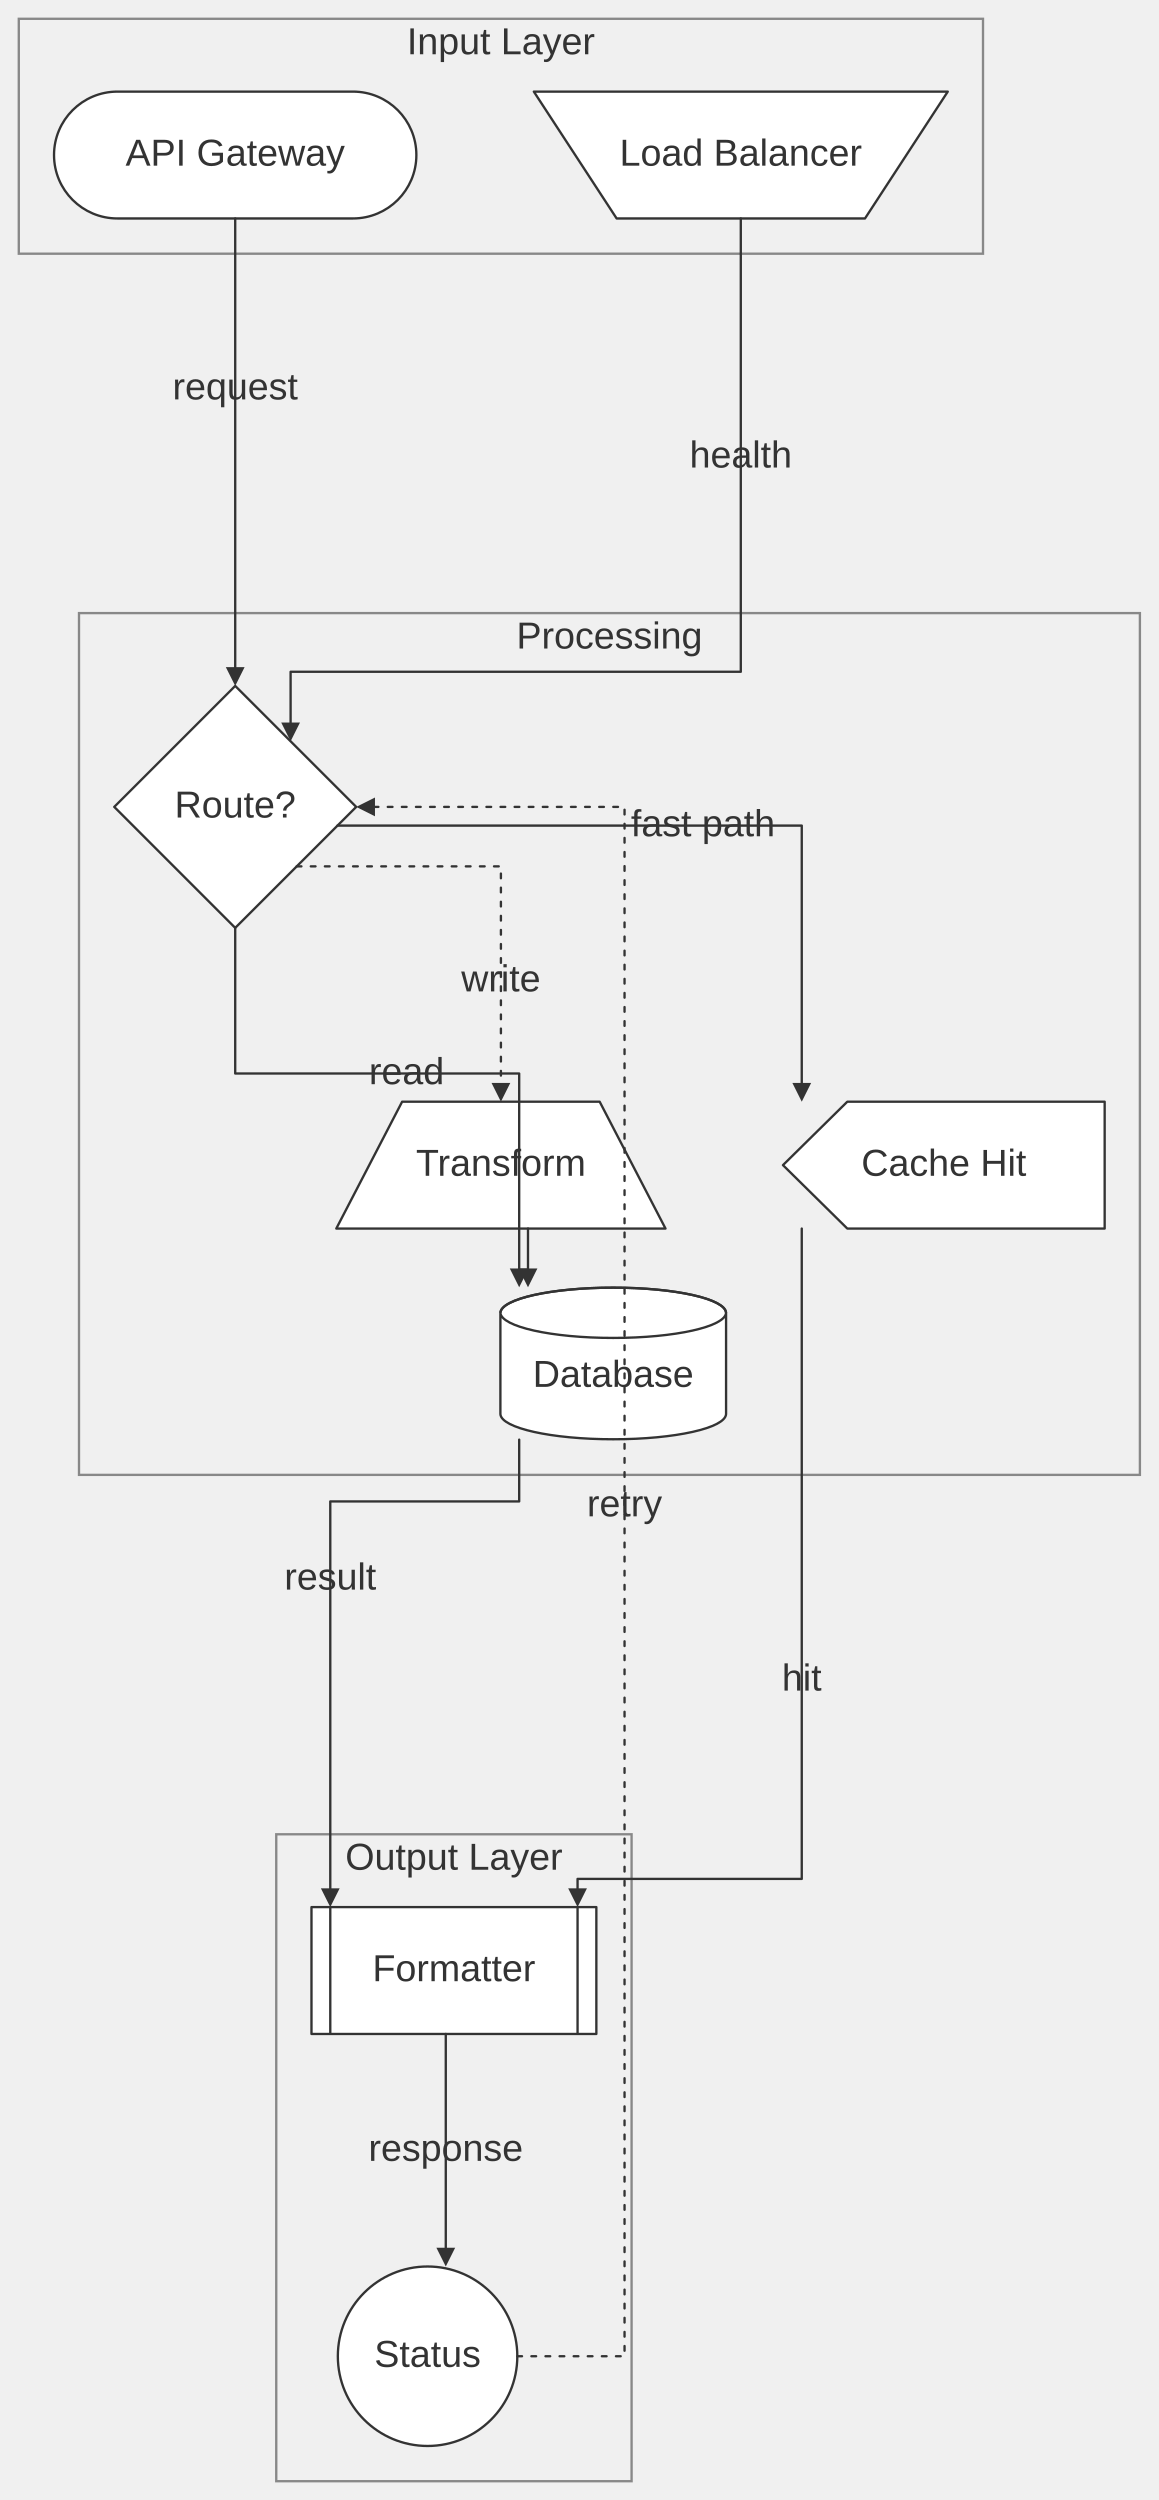
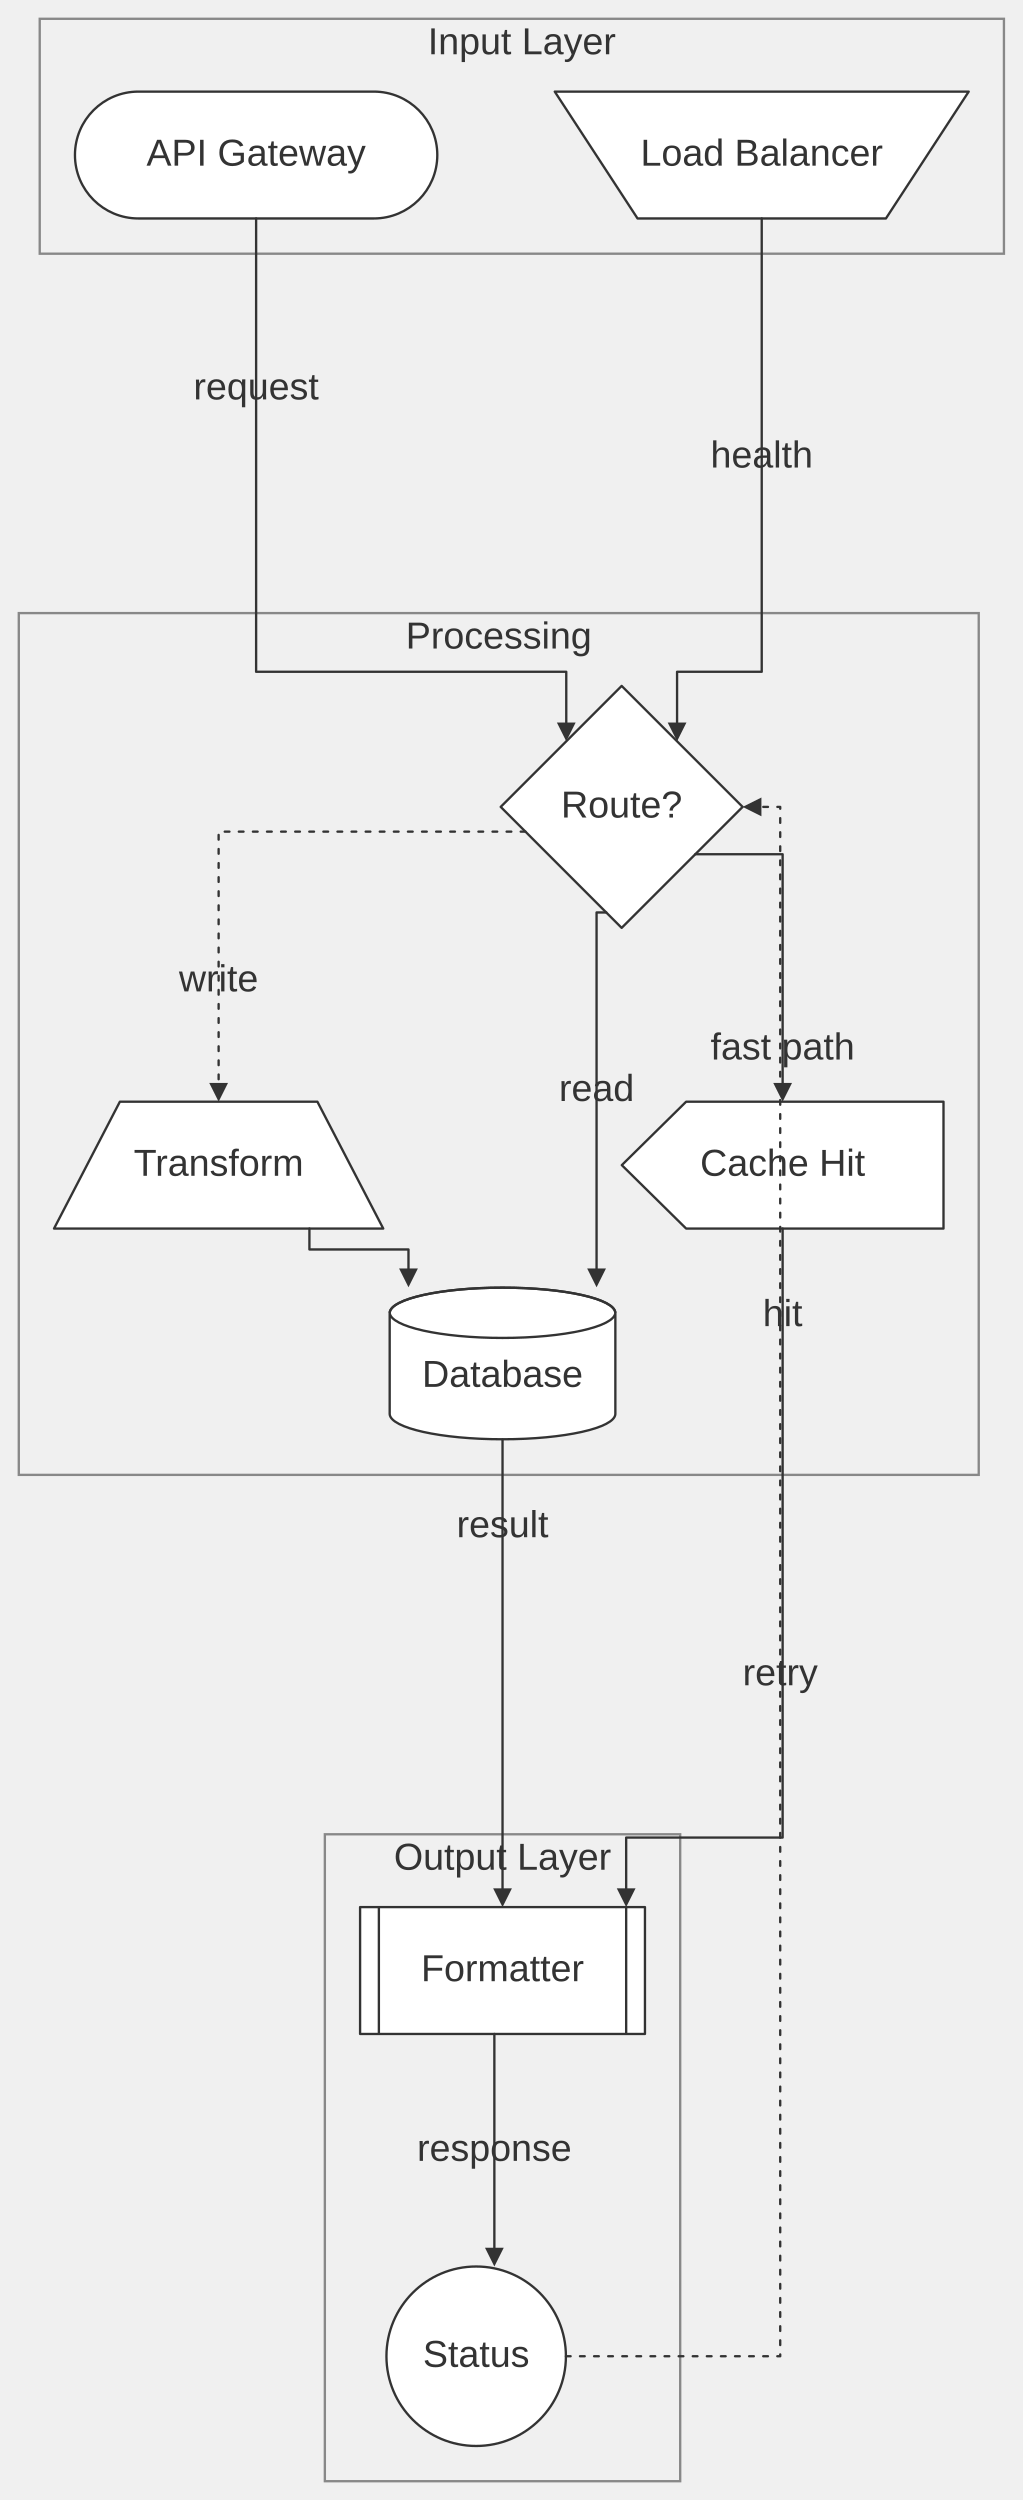
- <svg xmlns="http://www.w3.org/2000/svg" width="100%" viewBox="0 0 493.26 1064.26" style="max-width: 493.26px; background-color: transparent;" font-family="&quot;trebuchet ms&quot;, verdana, arial, sans-serif" font-size="16.00">
+ <svg xmlns="http://www.w3.org/2000/svg" width="100%" viewBox="0 0 435.38 1064.26" style="max-width: 435.38px; background-color: transparent;" font-family="&quot;trebuchet ms&quot;, verdana, arial, sans-serif" font-size="16.00">
  <defs>
    <marker id="arrowhead" viewBox="0 0 10.00 10.00" refX="5.00" refY="5.00" markerWidth="8.00" markerHeight="8.00" orient="auto-start-reverse" markerUnits="userSpaceOnUse">
      <path d="M 0 0 L 10.00 5.00 L 0 10.00 z" fill="#333" />
    </marker>
  </defs>
  <g transform="translate(-20.00,-19.00)">
    <g class="clusters">
-       <rect class="subgraph" x="28.00" y="27.00" width="410.47" height="100.00" fill="none" stroke="#888" stroke-width="1.00" />
-       <text x="233.24" y="31.00" text-anchor="middle" dominant-baseline="hanging" fill="#333">Input Layer</text>
-       <rect class="subgraph" x="137.60" y="799.86" width="151.27" height="275.40" fill="none" stroke="#888" stroke-width="1.00" />
-       <text x="213.24" y="803.86" text-anchor="middle" dominant-baseline="hanging" fill="#333">Output Layer</text>
-       <rect class="subgraph" x="53.63" y="280.00" width="451.63" height="366.86" fill="none" stroke="#888" stroke-width="1.00" />
-       <text x="279.44" y="284.00" text-anchor="middle" dominant-baseline="hanging" fill="#333">Processing</text>
+       <rect class="subgraph" x="36.91" y="27.00" width="410.47" height="100.00" fill="none" stroke="#888" stroke-width="1.00" />
+       <text x="242.14" y="31.00" text-anchor="middle" dominant-baseline="hanging" fill="#333">Input Layer</text>
+       <rect class="subgraph" x="158.29" y="799.86" width="151.27" height="275.40" fill="none" stroke="#888" stroke-width="1.00" />
+       <text x="233.93" y="803.86" text-anchor="middle" dominant-baseline="hanging" fill="#333">Output Layer</text>
+       <rect class="subgraph" x="28.00" y="280.00" width="408.65" height="366.86" fill="none" stroke="#888" stroke-width="1.00" />
+       <text x="232.32" y="284.00" text-anchor="middle" dominant-baseline="hanging" fill="#333">Processing</text>
    </g>
    <g class="nodes">
-       <rect x="43.00" y="58.00" width="154.25" height="54.00" rx="27.00" ry="27.00" fill="white" stroke="#333" stroke-width="1.00" stroke-linejoin="round" />
-       <text x="120.13" y="85.00" text-anchor="middle" dominant-baseline="middle" fill="#333">API Gateway</text>
-       <polygon points="247.25,58.00 423.47,58.00 388.23,112.00 282.50,112.00" fill="white" stroke="#333" stroke-width="1.00" stroke-linejoin="round" />
-       <text x="335.36" y="85.00" text-anchor="middle" dominant-baseline="middle" fill="#333">Load Balancer</text>
-       <polygon points="120.13,311.00 171.63,362.50 120.13,414.00 68.63,362.50" fill="white" stroke="#333" stroke-width="1.00" stroke-linejoin="round" />
-       <text x="120.13" y="362.50" text-anchor="middle" dominant-baseline="middle" fill="#333">Route?</text>
-       <polygon points="191.19,488.00 275.28,488.00 303.31,542.00 163.16,542.00" fill="white" stroke="#333" stroke-width="1.00" stroke-linejoin="round" />
-       <text x="233.24" y="515.00" text-anchor="middle" dominant-baseline="middle" fill="#333">Transform</text>
-       <path d="M233.02,577.86 A48.04,10.86 0 0,0 329.09,577.86 A48.04,10.86 0 0,0 233.02,577.86 L233.02,621.00 A48.04,10.86 0 0,0 329.09,621.00 L329.09,577.86" fill="white" stroke="#333" stroke-width="1.00" stroke-linejoin="round" />
-       <path d="M233.02,577.86 A48.04,10.86 0 0,1 329.09,577.86" fill="none" stroke="#333" stroke-width="1.00" />
-       <text x="281.06" y="604.86" text-anchor="middle" dominant-baseline="middle" fill="#333">Database</text>
-       <polygon points="380.70,488.00 490.26,488.00 490.26,542.00 380.70,542.00 353.31,515.00" fill="white" stroke="#333" stroke-width="1.00" stroke-linejoin="round" />
-       <text x="421.79" y="515.00" text-anchor="middle" dominant-baseline="middle" fill="#333">Cache Hit</text>
-       <ellipse cx="202.02" cy="1022.06" rx="38.20" ry="38.20" fill="white" stroke="#333" stroke-width="1.00" stroke-linejoin="round" />
-       <text x="202.02" y="1022.06" text-anchor="middle" dominant-baseline="middle" fill="#333">Status</text>
-       <rect x="152.60" y="830.86" width="121.27" height="54.00" fill="white" stroke="#333" stroke-width="1.00" stroke-linejoin="round" />
-       <line x1="160.60" y1="830.86" x2="160.60" y2="884.86" stroke="#333" stroke-width="1.00" />
-       <line x1="265.87" y1="830.86" x2="265.87" y2="884.86" stroke="#333" stroke-width="1.00" />
-       <text x="213.24" y="857.86" text-anchor="middle" dominant-baseline="middle" fill="#333">Formatter</text>
+       <rect x="51.91" y="58.00" width="154.25" height="54.00" rx="27.00" ry="27.00" fill="white" stroke="#333" stroke-width="1.00" stroke-linejoin="round" />
+       <text x="129.03" y="85.00" text-anchor="middle" dominant-baseline="middle" fill="#333">API Gateway</text>
+       <polygon points="256.16,58.00 432.38,58.00 397.14,112.00 291.40,112.00" fill="white" stroke="#333" stroke-width="1.00" stroke-linejoin="round" />
+       <text x="344.27" y="85.00" text-anchor="middle" dominant-baseline="middle" fill="#333">Load Balancer</text>
+       <polygon points="284.64,311.00 336.14,362.50 284.64,414.00 233.15,362.50" fill="white" stroke="#333" stroke-width="1.00" stroke-linejoin="round" />
+       <text x="284.64" y="362.50" text-anchor="middle" dominant-baseline="middle" fill="#333">Route?</text>
+       <polygon points="71.03,488.00 155.12,488.00 183.15,542.00 43.00,542.00" fill="white" stroke="#333" stroke-width="1.00" stroke-linejoin="round" />
+       <text x="113.07" y="515.00" text-anchor="middle" dominant-baseline="middle" fill="#333">Transform</text>
+       <path d="M185.89,577.86 A48.04,10.86 0 0,0 281.96,577.86 A48.04,10.86 0 0,0 185.89,577.86 L185.89,621.00 A48.04,10.86 0 0,0 281.96,621.00 L281.96,577.86" fill="white" stroke="#333" stroke-width="1.00" stroke-linejoin="round" />
+       <path d="M185.89,577.86 A48.04,10.86 0 0,1 281.96,577.86" fill="none" stroke="#333" stroke-width="1.00" />
+       <text x="233.93" y="604.86" text-anchor="middle" dominant-baseline="middle" fill="#333">Database</text>
+       <polygon points="312.09,488.00 421.65,488.00 421.65,542.00 312.09,542.00 284.70,515.00" fill="white" stroke="#333" stroke-width="1.00" stroke-linejoin="round" />
+       <text x="353.17" y="515.00" text-anchor="middle" dominant-baseline="middle" fill="#333">Cache Hit</text>
+       <ellipse cx="222.71" cy="1022.06" rx="38.20" ry="38.20" fill="white" stroke="#333" stroke-width="1.00" stroke-linejoin="round" />
+       <text x="222.71" y="1022.06" text-anchor="middle" dominant-baseline="middle" fill="#333">Status</text>
+       <rect x="173.29" y="830.86" width="121.27" height="54.00" fill="white" stroke="#333" stroke-width="1.00" stroke-linejoin="round" />
+       <line x1="181.29" y1="830.86" x2="181.29" y2="884.86" stroke="#333" stroke-width="1.00" />
+       <line x1="286.56" y1="830.86" x2="286.56" y2="884.86" stroke="#333" stroke-width="1.00" />
+       <text x="233.93" y="857.86" text-anchor="middle" dominant-baseline="middle" fill="#333">Formatter</text>
    </g>
    <g class="edgePaths">
-       <path d="M120.13,112.00 L120.13,307.00" stroke="#333" stroke-width="1.00" fill="none" stroke-linecap="round" stroke-linejoin="round" marker-end="url(#arrowhead)" />
-       <path d="M335.36,112.00 L335.36,304.98 L143.71,304.98 L143.71,330.58" stroke="#333" stroke-width="1.00" fill="none" stroke-linecap="round" stroke-linejoin="round" marker-end="url(#arrowhead)" />
-       <path d="M120.13,414.00 L120.13,476.00 L241.02,476.00 L241.02,563.00" stroke="#333" stroke-width="1.00" fill="none" stroke-linecap="round" stroke-linejoin="round" marker-end="url(#arrowhead)" />
-       <path d="M163.67,370.46 L361.31,370.46 L361.31,484.00" stroke="#333" stroke-width="1.00" fill="none" stroke-linecap="round" stroke-linejoin="round" marker-end="url(#arrowhead)" />
-       <path d="M146.31,387.81 L233.24,387.81 L233.24,484.00" stroke="#333" stroke-width="1.00" fill="none" stroke-linecap="round" stroke-linejoin="round" stroke-dasharray="2.00,4.00" marker-end="url(#arrowhead)" />
-       <path d="M244.77,542.00 L244.77,563.00" stroke="#333" stroke-width="1.00" fill="none" stroke-linecap="round" stroke-linejoin="round" marker-end="url(#arrowhead)" />
-       <path d="M241.02,631.86 L241.02,658.16 L160.60,658.16 L160.60,826.86" stroke="#333" stroke-width="1.00" fill="none" stroke-linecap="round" stroke-linejoin="round" marker-end="url(#arrowhead)" />
-       <path d="M361.31,542.00 L361.31,818.86 L265.87,818.86 L265.87,826.86" stroke="#333" stroke-width="1.00" fill="none" stroke-linecap="round" stroke-linejoin="round" marker-end="url(#arrowhead)" />
-       <path d="M209.77,884.86 L209.77,979.86" stroke="#333" stroke-width="1.00" fill="none" stroke-linecap="round" stroke-linejoin="round" marker-end="url(#arrowhead)" />
-       <path d="M240.22,1022.06 L285.87,1022.06 L285.87,362.50 L175.63,362.50" stroke="#333" stroke-width="1.00" fill="none" stroke-linecap="round" stroke-linejoin="round" stroke-dasharray="2.00,4.00" marker-end="url(#arrowhead)" />
+       <path d="M129.03,112.00 L129.03,304.98 L261.06,304.98 L261.06,330.58" stroke="#333" stroke-width="1.00" fill="none" stroke-linecap="round" stroke-linejoin="round" marker-end="url(#arrowhead)" />
+       <path d="M344.27,112.00 L344.27,304.98 L308.23,304.98 L308.23,330.58" stroke="#333" stroke-width="1.00" fill="none" stroke-linecap="round" stroke-linejoin="round" marker-end="url(#arrowhead)" />
+       <path d="M278.09,407.44 L273.96,407.44 L273.96,563.00" stroke="#333" stroke-width="1.00" fill="none" stroke-linecap="round" stroke-linejoin="round" marker-end="url(#arrowhead)" />
+       <path d="M315.99,382.66 L353.17,382.66 L353.17,484.00" stroke="#333" stroke-width="1.00" fill="none" stroke-linecap="round" stroke-linejoin="round" marker-end="url(#arrowhead)" />
+       <path d="M243.67,373.03 L113.07,373.03 L113.07,484.00" stroke="#333" stroke-width="1.00" fill="none" stroke-linecap="round" stroke-linejoin="round" stroke-dasharray="2.00,4.00" marker-end="url(#arrowhead)" />
+       <path d="M151.72,542.00 L151.72,550.90 L193.89,550.90 L193.89,563.00" stroke="#333" stroke-width="1.00" fill="none" stroke-linecap="round" stroke-linejoin="round" marker-end="url(#arrowhead)" />
+       <path d="M233.93,631.86 L233.93,826.86" stroke="#333" stroke-width="1.00" fill="none" stroke-linecap="round" stroke-linejoin="round" marker-end="url(#arrowhead)" />
+       <path d="M353.17,542.00 L353.17,801.26 L286.56,801.26 L286.56,826.86" stroke="#333" stroke-width="1.00" fill="none" stroke-linecap="round" stroke-linejoin="round" marker-end="url(#arrowhead)" />
+       <path d="M230.45,884.86 L230.45,979.86" stroke="#333" stroke-width="1.00" fill="none" stroke-linecap="round" stroke-linejoin="round" marker-end="url(#arrowhead)" />
+       <path d="M260.91,1022.06 L352.14,1022.06 L352.14,362.50 L340.14,362.50" stroke="#333" stroke-width="1.00" fill="none" stroke-linecap="round" stroke-linejoin="round" stroke-dasharray="2.00,4.00" marker-end="url(#arrowhead)" />
    </g>
    <g class="edgeLabels">
-       <text x="120.13" y="184.50" text-anchor="middle" dominant-baseline="middle" fill="#333">request</text>
-       <text x="335.36" y="213.50" text-anchor="middle" dominant-baseline="middle" fill="#333">health</text>
-       <text x="193.07" y="476.00" text-anchor="middle" dominant-baseline="middle" fill="#333">read</text>
-       <text x="319.26" y="370.46" text-anchor="middle" dominant-baseline="middle" fill="#333">fast path</text>
-       <text x="233.24" y="436.50" text-anchor="middle" dominant-baseline="middle" fill="#333">write</text>
-       <text x="160.60" y="691.15" text-anchor="middle" dominant-baseline="middle" fill="#333">result</text>
-       <text x="361.31" y="734.15" text-anchor="middle" dominant-baseline="middle" fill="#333">hit</text>
-       <text x="209.77" y="934.36" text-anchor="middle" dominant-baseline="middle" fill="#333">response</text>
-       <text x="285.87" y="659.98" text-anchor="middle" dominant-baseline="middle" fill="#333">retry</text>
+       <text x="129.03" y="184.50" text-anchor="middle" dominant-baseline="middle" fill="#333">request</text>
+       <text x="344.27" y="213.50" text-anchor="middle" dominant-baseline="middle" fill="#333">health</text>
+       <text x="273.96" y="483.16" text-anchor="middle" dominant-baseline="middle" fill="#333">read</text>
+       <text x="353.17" y="465.50" text-anchor="middle" dominant-baseline="middle" fill="#333">fast path</text>
+       <text x="113.07" y="436.50" text-anchor="middle" dominant-baseline="middle" fill="#333">write</text>
+       <text x="233.93" y="668.86" text-anchor="middle" dominant-baseline="middle" fill="#333">result</text>
+       <text x="353.17" y="579.00" text-anchor="middle" dominant-baseline="middle" fill="#333">hit</text>
+       <text x="230.45" y="934.36" text-anchor="middle" dominant-baseline="middle" fill="#333">response</text>
+       <text x="352.14" y="731.90" text-anchor="middle" dominant-baseline="middle" fill="#333">retry</text>
    </g>
  </g>
</svg>
